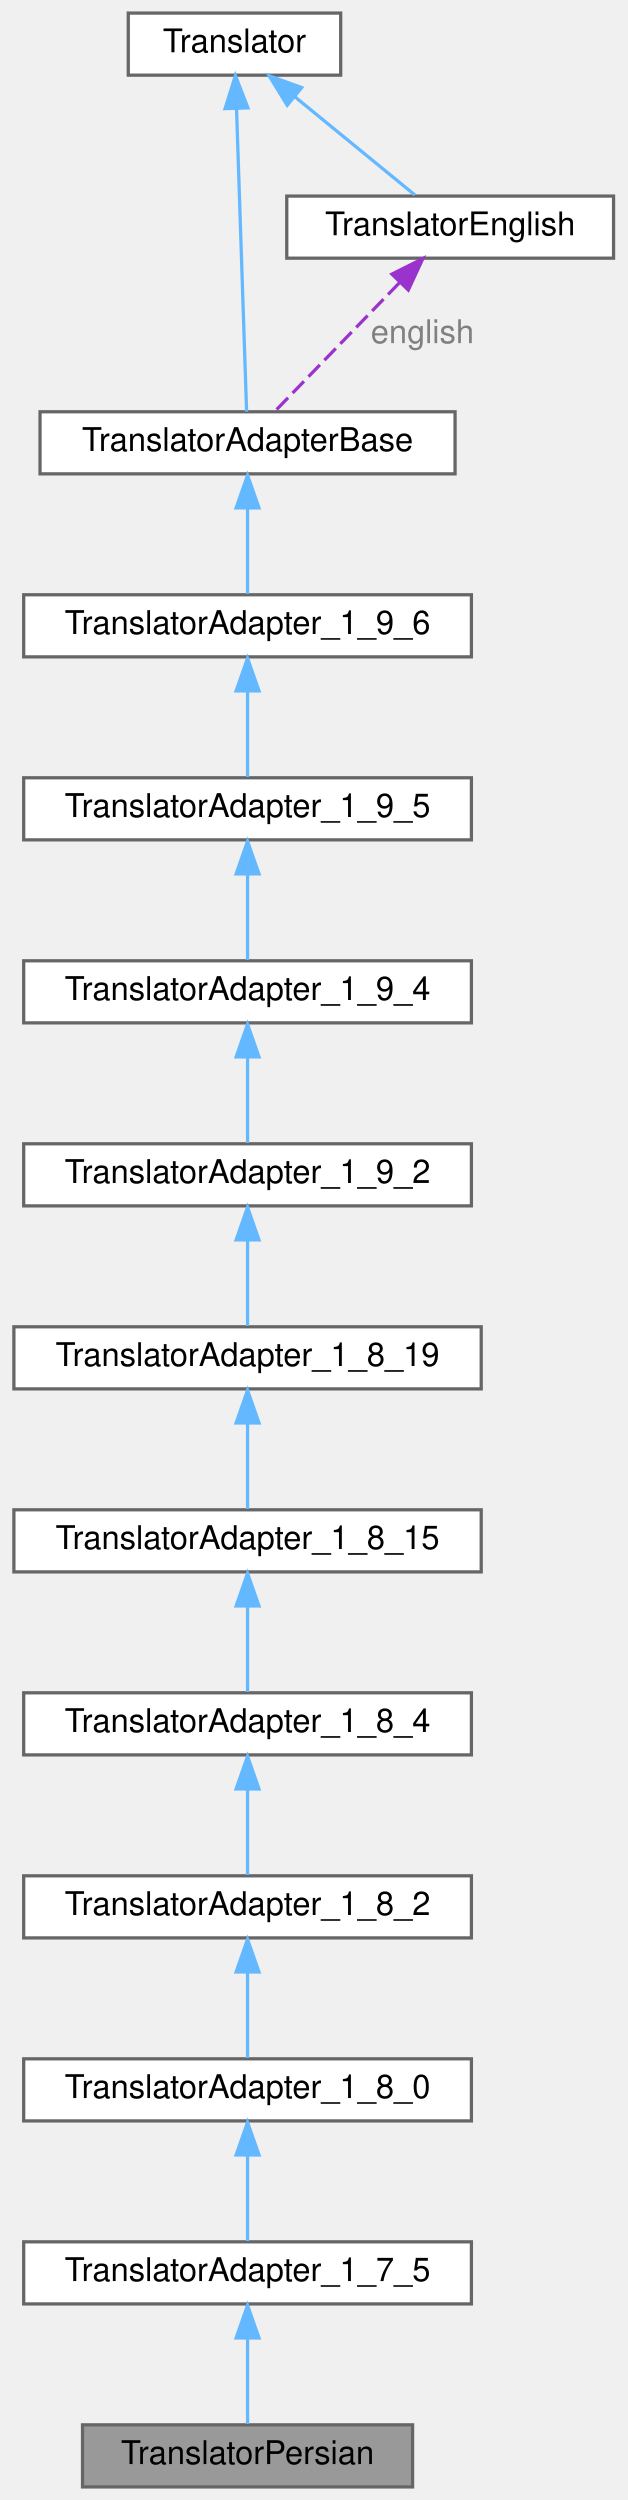
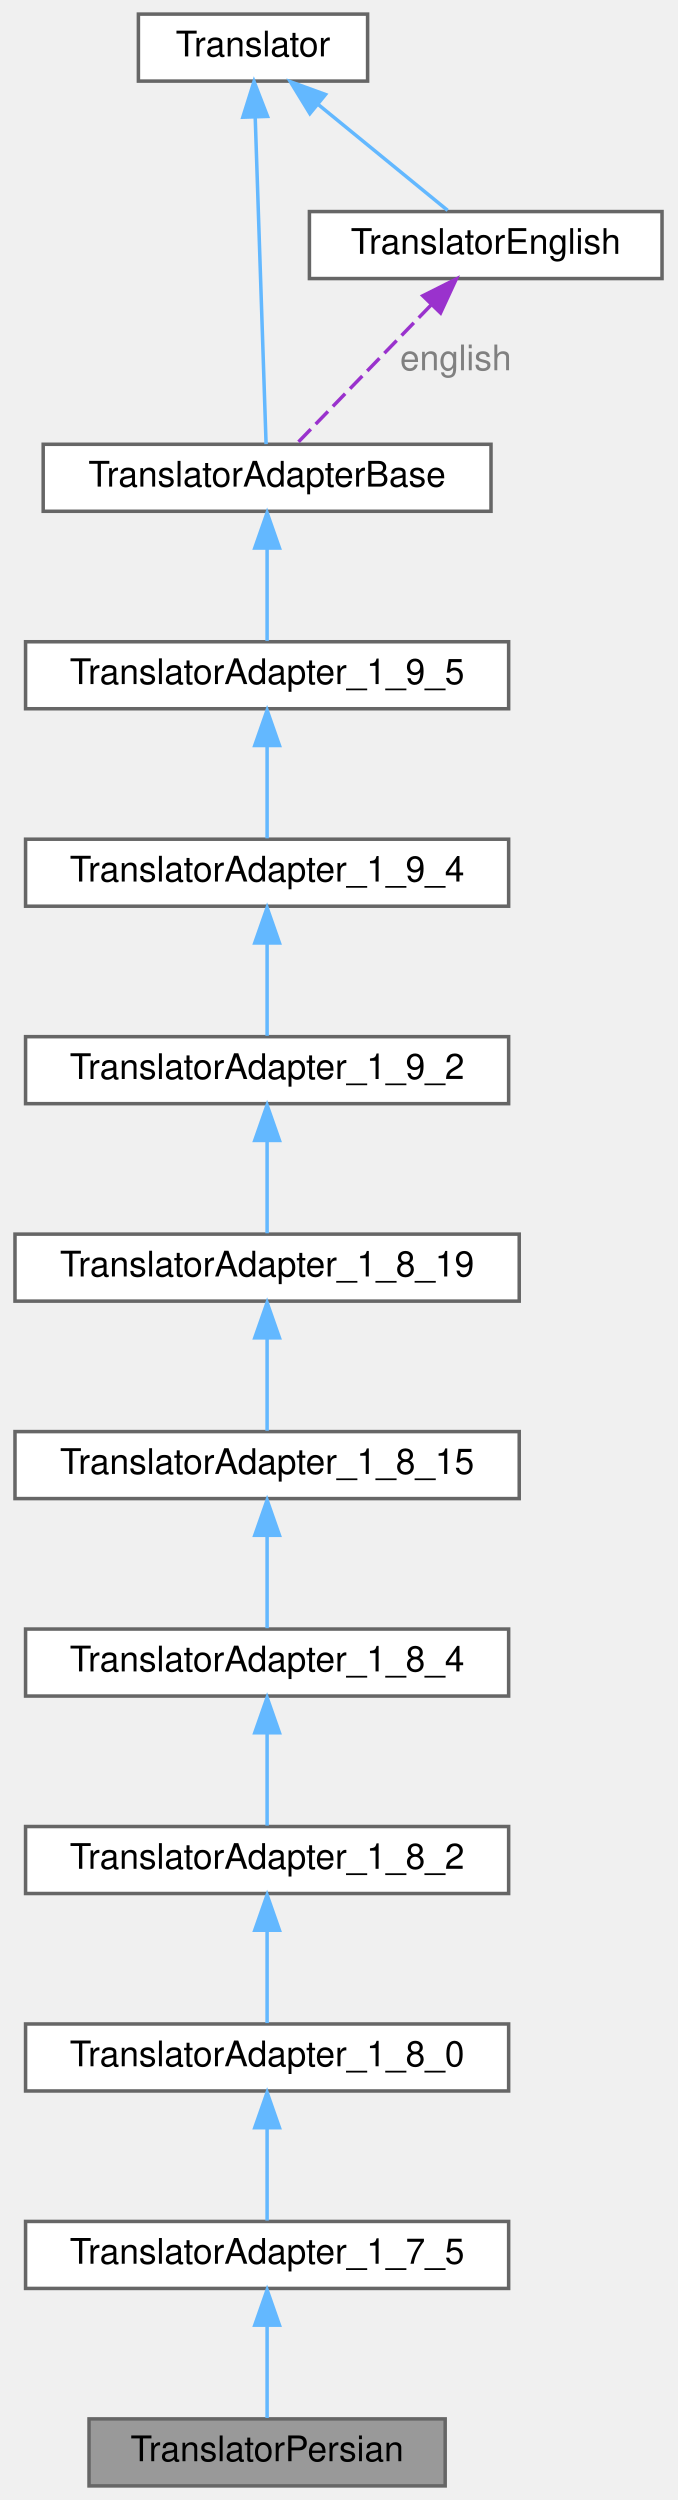
- <svg xmlns="http://www.w3.org/2000/svg" xmlns:xlink="http://www.w3.org/1999/xlink" width="192pt" height="765pt" viewBox="0.00 0.00 191.50 765.00">
-   <g id="graph0" class="graph" transform="scale(1 1) rotate(0) translate(4 761)">
+ <svg xmlns="http://www.w3.org/2000/svg" xmlns:xlink="http://www.w3.org/1999/xlink" width="192pt" height="709pt" viewBox="0.00 0.00 191.50 709.00">
+   <g id="graph0" class="graph" transform="scale(1 1) rotate(0) translate(4 705)">
    <g id="node1" class="node">
      <g id="a_node1">
        <a xlink:title=" ">
          <polygon fill="#999999" stroke="#666666" points="122,-19 21,-19 21,0 122,0 122,-19" />
          <text text-anchor="middle" x="71.5" y="-7" font-family="Helvetica,sans-Serif" font-size="10.00">TranslatorPersian</text>
        </a>
      </g>
    </g>
    <g id="node2" class="node">
      <g id="a_node2">
        <a xlink:href="../../da/d24/class_translator_adapter__1__7__5.html" target="_top" xlink:title="Adapter class for languages that only contain translations up to version 1.7.5.">
          <polygon fill="white" stroke="#666666" points="140,-75 3,-75 3,-56 140,-56 140,-75" />
          <text text-anchor="middle" x="71.5" y="-63" font-family="Helvetica,sans-Serif" font-size="10.00">TranslatorAdapter_1_7_5</text>
        </a>
      </g>
    </g>
    <g id="edge1" class="edge">
      <path fill="none" stroke="#63b8ff" d="M71.5,-45.3C71.5,-36.41 71.5,-26.28 71.5,-19.25" />
      <polygon fill="#63b8ff" stroke="#63b8ff" points="68,-45.58 71.5,-55.58 75,-45.58 68,-45.58" />
    </g>
    <g id="node3" class="node">
      <g id="a_node3">
        <a xlink:href="../../de/d49/class_translator_adapter__1__8__0.html" target="_top" xlink:title="Adapter class for languages that only contain translations up to version 1.8.0.">
          <polygon fill="white" stroke="#666666" points="140,-131 3,-131 3,-112 140,-112 140,-131" />
          <text text-anchor="middle" x="71.5" y="-119" font-family="Helvetica,sans-Serif" font-size="10.00">TranslatorAdapter_1_8_0</text>
        </a>
      </g>
    </g>
    <g id="edge2" class="edge">
      <path fill="none" stroke="#63b8ff" d="M71.5,-101.3C71.5,-92.41 71.5,-82.28 71.5,-75.25" />
      <polygon fill="#63b8ff" stroke="#63b8ff" points="68,-101.58 71.5,-111.58 75,-101.58 68,-101.58" />
    </g>
    <g id="node4" class="node">
      <g id="a_node4">
        <a xlink:href="../../d2/d75/class_translator_adapter__1__8__2.html" target="_top" xlink:title=" ">
          <polygon fill="white" stroke="#666666" points="140,-187 3,-187 3,-168 140,-168 140,-187" />
          <text text-anchor="middle" x="71.5" y="-175" font-family="Helvetica,sans-Serif" font-size="10.00">TranslatorAdapter_1_8_2</text>
        </a>
      </g>
    </g>
    <g id="edge3" class="edge">
      <path fill="none" stroke="#63b8ff" d="M71.5,-157.3C71.5,-148.41 71.5,-138.28 71.5,-131.25" />
      <polygon fill="#63b8ff" stroke="#63b8ff" points="68,-157.58 71.5,-167.58 75,-157.58 68,-157.58" />
    </g>
    <g id="node5" class="node">
      <g id="a_node5">
        <a xlink:href="../../de/d2f/class_translator_adapter__1__8__4.html" target="_top" xlink:title=" ">
          <polygon fill="white" stroke="#666666" points="140,-243 3,-243 3,-224 140,-224 140,-243" />
          <text text-anchor="middle" x="71.5" y="-231" font-family="Helvetica,sans-Serif" font-size="10.00">TranslatorAdapter_1_8_4</text>
        </a>
      </g>
    </g>
    <g id="edge4" class="edge">
      <path fill="none" stroke="#63b8ff" d="M71.5,-213.3C71.5,-204.41 71.5,-194.28 71.5,-187.25" />
      <polygon fill="#63b8ff" stroke="#63b8ff" points="68,-213.58 71.5,-223.58 75,-213.58 68,-213.58" />
    </g>
    <g id="node6" class="node">
      <g id="a_node6">
        <a xlink:href="../../d4/d2e/class_translator_adapter__1__8__15.html" target="_top" xlink:title=" ">
          <polygon fill="white" stroke="#666666" points="143,-299 0,-299 0,-280 143,-280 143,-299" />
          <text text-anchor="middle" x="71.5" y="-287" font-family="Helvetica,sans-Serif" font-size="10.00">TranslatorAdapter_1_8_15</text>
        </a>
      </g>
    </g>
    <g id="edge5" class="edge">
      <path fill="none" stroke="#63b8ff" d="M71.5,-269.3C71.5,-260.41 71.5,-250.28 71.5,-243.25" />
      <polygon fill="#63b8ff" stroke="#63b8ff" points="68,-269.58 71.5,-279.58 75,-269.58 68,-269.58" />
    </g>
    <g id="node7" class="node">
      <g id="a_node7">
        <a xlink:href="../../de/dde/class_translator_adapter__1__8__19.html" target="_top" xlink:title=" ">
          <polygon fill="white" stroke="#666666" points="143,-355 0,-355 0,-336 143,-336 143,-355" />
          <text text-anchor="middle" x="71.5" y="-343" font-family="Helvetica,sans-Serif" font-size="10.00">TranslatorAdapter_1_8_19</text>
        </a>
      </g>
    </g>
    <g id="edge6" class="edge">
      <path fill="none" stroke="#63b8ff" d="M71.5,-325.3C71.5,-316.41 71.5,-306.28 71.5,-299.25" />
      <polygon fill="#63b8ff" stroke="#63b8ff" points="68,-325.58 71.5,-335.58 75,-325.58 68,-325.58" />
    </g>
    <g id="node8" class="node">
      <g id="a_node8">
        <a xlink:href="../../d3/d2e/class_translator_adapter__1__9__2.html" target="_top" xlink:title=" ">
          <polygon fill="white" stroke="#666666" points="140,-411 3,-411 3,-392 140,-392 140,-411" />
          <text text-anchor="middle" x="71.5" y="-399" font-family="Helvetica,sans-Serif" font-size="10.00">TranslatorAdapter_1_9_2</text>
        </a>
      </g>
    </g>
    <g id="edge7" class="edge">
      <path fill="none" stroke="#63b8ff" d="M71.5,-381.3C71.5,-372.41 71.5,-362.28 71.5,-355.25" />
      <polygon fill="#63b8ff" stroke="#63b8ff" points="68,-381.58 71.5,-391.58 75,-381.58 68,-381.58" />
    </g>
    <g id="node9" class="node">
      <g id="a_node9">
        <a xlink:href="../../d0/d33/class_translator_adapter__1__9__4.html" target="_top" xlink:title=" ">
          <polygon fill="white" stroke="#666666" points="140,-467 3,-467 3,-448 140,-448 140,-467" />
          <text text-anchor="middle" x="71.5" y="-455" font-family="Helvetica,sans-Serif" font-size="10.00">TranslatorAdapter_1_9_4</text>
        </a>
      </g>
    </g>
    <g id="edge8" class="edge">
      <path fill="none" stroke="#63b8ff" d="M71.5,-437.3C71.5,-428.41 71.5,-418.28 71.5,-411.25" />
      <polygon fill="#63b8ff" stroke="#63b8ff" points="68,-437.58 71.5,-447.58 75,-437.58 68,-437.58" />
    </g>
    <g id="node10" class="node">
      <g id="a_node10">
        <a xlink:href="../../dd/dba/class_translator_adapter__1__9__5.html" target="_top" xlink:title=" ">
          <polygon fill="white" stroke="#666666" points="140,-523 3,-523 3,-504 140,-504 140,-523" />
          <text text-anchor="middle" x="71.5" y="-511" font-family="Helvetica,sans-Serif" font-size="10.00">TranslatorAdapter_1_9_5</text>
        </a>
      </g>
    </g>
    <g id="edge9" class="edge">
      <path fill="none" stroke="#63b8ff" d="M71.5,-493.3C71.5,-484.41 71.5,-474.28 71.5,-467.25" />
      <polygon fill="#63b8ff" stroke="#63b8ff" points="68,-493.58 71.5,-503.58 75,-493.58 68,-493.58" />
    </g>
    <g id="node11" class="node">
      <g id="a_node11">
-         <a xlink:href="../../db/d71/class_translator_adapter__1__9__6.html" target="_top" xlink:title=" ">
-           <polygon fill="white" stroke="#666666" points="140,-579 3,-579 3,-560 140,-560 140,-579" />
-           <text text-anchor="middle" x="71.5" y="-567" font-family="Helvetica,sans-Serif" font-size="10.00">TranslatorAdapter_1_9_6</text>
+         <a xlink:href="../../db/d6c/class_translator_adapter_base.html" target="_top" xlink:title="Base of the translator adapter tree.">
+           <polygon fill="white" stroke="#666666" points="135,-579 8,-579 8,-560 135,-560 135,-579" />
+           <text text-anchor="middle" x="71.5" y="-567" font-family="Helvetica,sans-Serif" font-size="10.00">TranslatorAdapterBase</text>
        </a>
      </g>
    </g>
    <g id="edge10" class="edge">
      <path fill="none" stroke="#63b8ff" d="M71.5,-549.3C71.5,-540.41 71.5,-530.28 71.5,-523.25" />
      <polygon fill="#63b8ff" stroke="#63b8ff" points="68,-549.58 71.5,-559.58 75,-549.58 68,-549.58" />
    </g>
    <g id="node12" class="node">
      <g id="a_node12">
-         <a xlink:href="../../db/d6c/class_translator_adapter_base.html" target="_top" xlink:title="Base of the translator adapter tree.">
-           <polygon fill="white" stroke="#666666" points="135,-635 8,-635 8,-616 135,-616 135,-635" />
-           <text text-anchor="middle" x="71.5" y="-623" font-family="Helvetica,sans-Serif" font-size="10.00">TranslatorAdapterBase</text>
+         <a xlink:href="../../d8/dfb/class_translator.html" target="_top" xlink:title="Abstract base class for all translatable text fragments.">
+           <polygon fill="white" stroke="#666666" points="100,-701 35,-701 35,-682 100,-682 100,-701" />
+           <text text-anchor="middle" x="67.5" y="-689" font-family="Helvetica,sans-Serif" font-size="10.00">Translator</text>
        </a>
      </g>
    </g>
    <g id="edge11" class="edge">
-       <path fill="none" stroke="#63b8ff" d="M71.5,-605.3C71.5,-596.41 71.5,-586.28 71.5,-579.25" />
-       <polygon fill="#63b8ff" stroke="#63b8ff" points="68,-605.58 71.5,-615.58 75,-605.58 68,-605.58" />
+       <path fill="none" stroke="#63b8ff" d="M68.13,-671.65C69.01,-645.22 70.57,-598.26 71.21,-579.05" />
+       <polygon fill="#63b8ff" stroke="#63b8ff" points="64.62,-671.76 67.79,-681.87 71.62,-671.99 64.62,-671.76" />
    </g>
    <g id="node13" class="node">
      <g id="a_node13">
-         <a xlink:href="../../d8/dfb/class_translator.html" target="_top" xlink:title="Abstract base class for all translatable text fragments.">
-           <polygon fill="white" stroke="#666666" points="100,-757 35,-757 35,-738 100,-738 100,-757" />
-           <text text-anchor="middle" x="67.5" y="-745" font-family="Helvetica,sans-Serif" font-size="10.00">Translator</text>
+         <a xlink:href="../../d6/d78/class_translator_english.html" target="_top" xlink:title=" ">
+           <polygon fill="white" stroke="#666666" points="183.5,-645 83.5,-645 83.5,-626 183.5,-626 183.5,-645" />
+           <text text-anchor="middle" x="133.5" y="-633" font-family="Helvetica,sans-Serif" font-size="10.00">TranslatorEnglish</text>
        </a>
      </g>
    </g>
+     <g id="edge13" class="edge">
+       <path fill="none" stroke="#63b8ff" d="M86.05,-675.32C97.88,-665.65 112.79,-653.45 122.7,-645.33" />
+       <polygon fill="#63b8ff" stroke="#63b8ff" points="83.63,-672.78 78.1,-681.82 88.06,-678.2 83.63,-672.78" />
+     </g>
    <g id="edge12" class="edge">
-       <path fill="none" stroke="#63b8ff" d="M68.13,-727.65C69.01,-701.22 70.57,-654.26 71.21,-635.05" />
-       <polygon fill="#63b8ff" stroke="#63b8ff" points="64.62,-727.76 67.79,-737.87 71.62,-727.99 64.62,-727.76" />
-     </g>
-     <g id="node14" class="node">
-       <g id="a_node14">
-         <a xlink:href="../../d6/d78/class_translator_english.html" target="_top" xlink:title=" ">
-           <polygon fill="white" stroke="#666666" points="183.5,-701 83.5,-701 83.5,-682 183.5,-682 183.5,-701" />
-           <text text-anchor="middle" x="133.5" y="-689" font-family="Helvetica,sans-Serif" font-size="10.00">TranslatorEnglish</text>
-         </a>
-       </g>
-     </g>
-     <g id="edge14" class="edge">
-       <path fill="none" stroke="#63b8ff" d="M86.05,-731.32C97.88,-721.65 112.79,-709.45 122.7,-701.33" />
-       <polygon fill="#63b8ff" stroke="#63b8ff" points="83.63,-728.78 78.1,-737.82 88.06,-734.2 83.63,-728.78" />
-     </g>
-     <g id="edge13" class="edge">
-       <path fill="none" stroke="#9a32cd" stroke-dasharray="5,2" d="M117.98,-674.48C106.01,-662.12 89.9,-645.49 80.13,-635.41" />
-       <polygon fill="#9a32cd" stroke="#9a32cd" points="115.67,-677.12 125.14,-681.87 120.69,-672.25 115.67,-677.12" />
-       <text text-anchor="middle" x="125" y="-656" font-family="Helvetica,sans-Serif" font-size="10.00" fill="grey"> english</text>
+       <path fill="none" stroke="#9a32cd" stroke-dasharray="5,2" d="M117.98,-618.48C106.01,-606.12 89.9,-589.49 80.13,-579.41" />
+       <polygon fill="#9a32cd" stroke="#9a32cd" points="115.67,-621.12 125.14,-625.87 120.69,-616.25 115.67,-621.12" />
+       <text text-anchor="middle" x="125" y="-600" font-family="Helvetica,sans-Serif" font-size="10.00" fill="grey"> english</text>
    </g>
  </g>
</svg>
